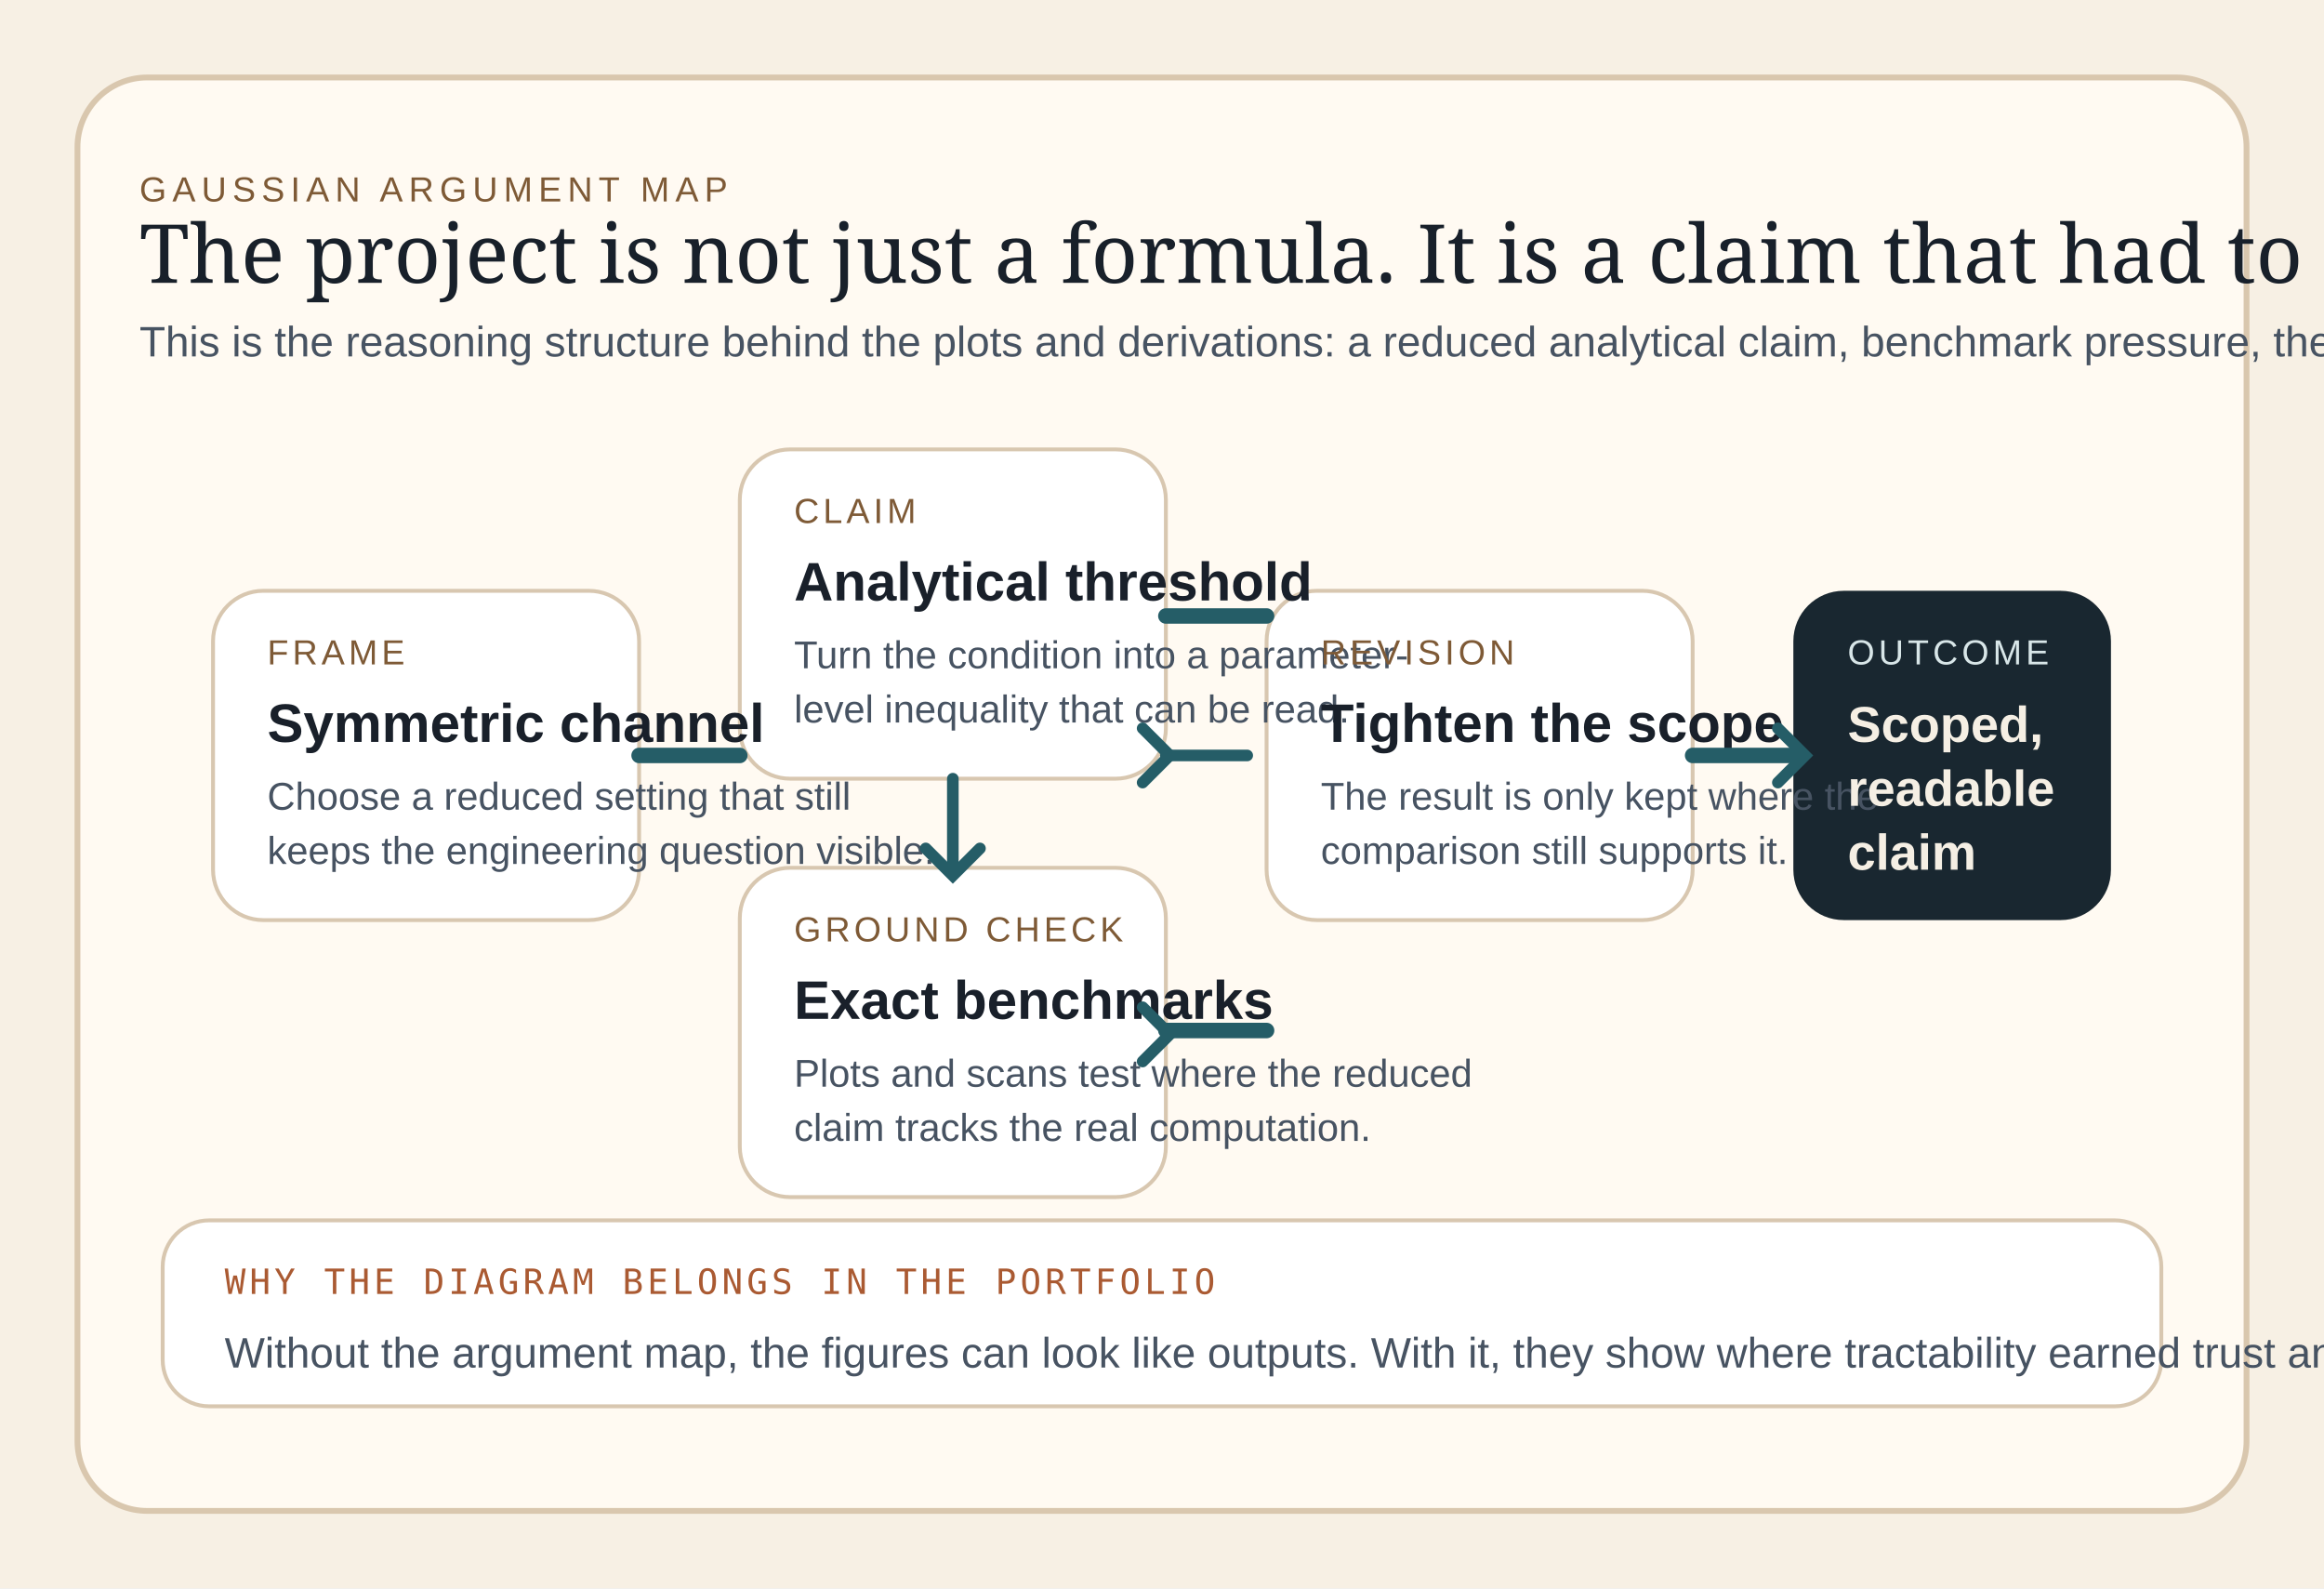
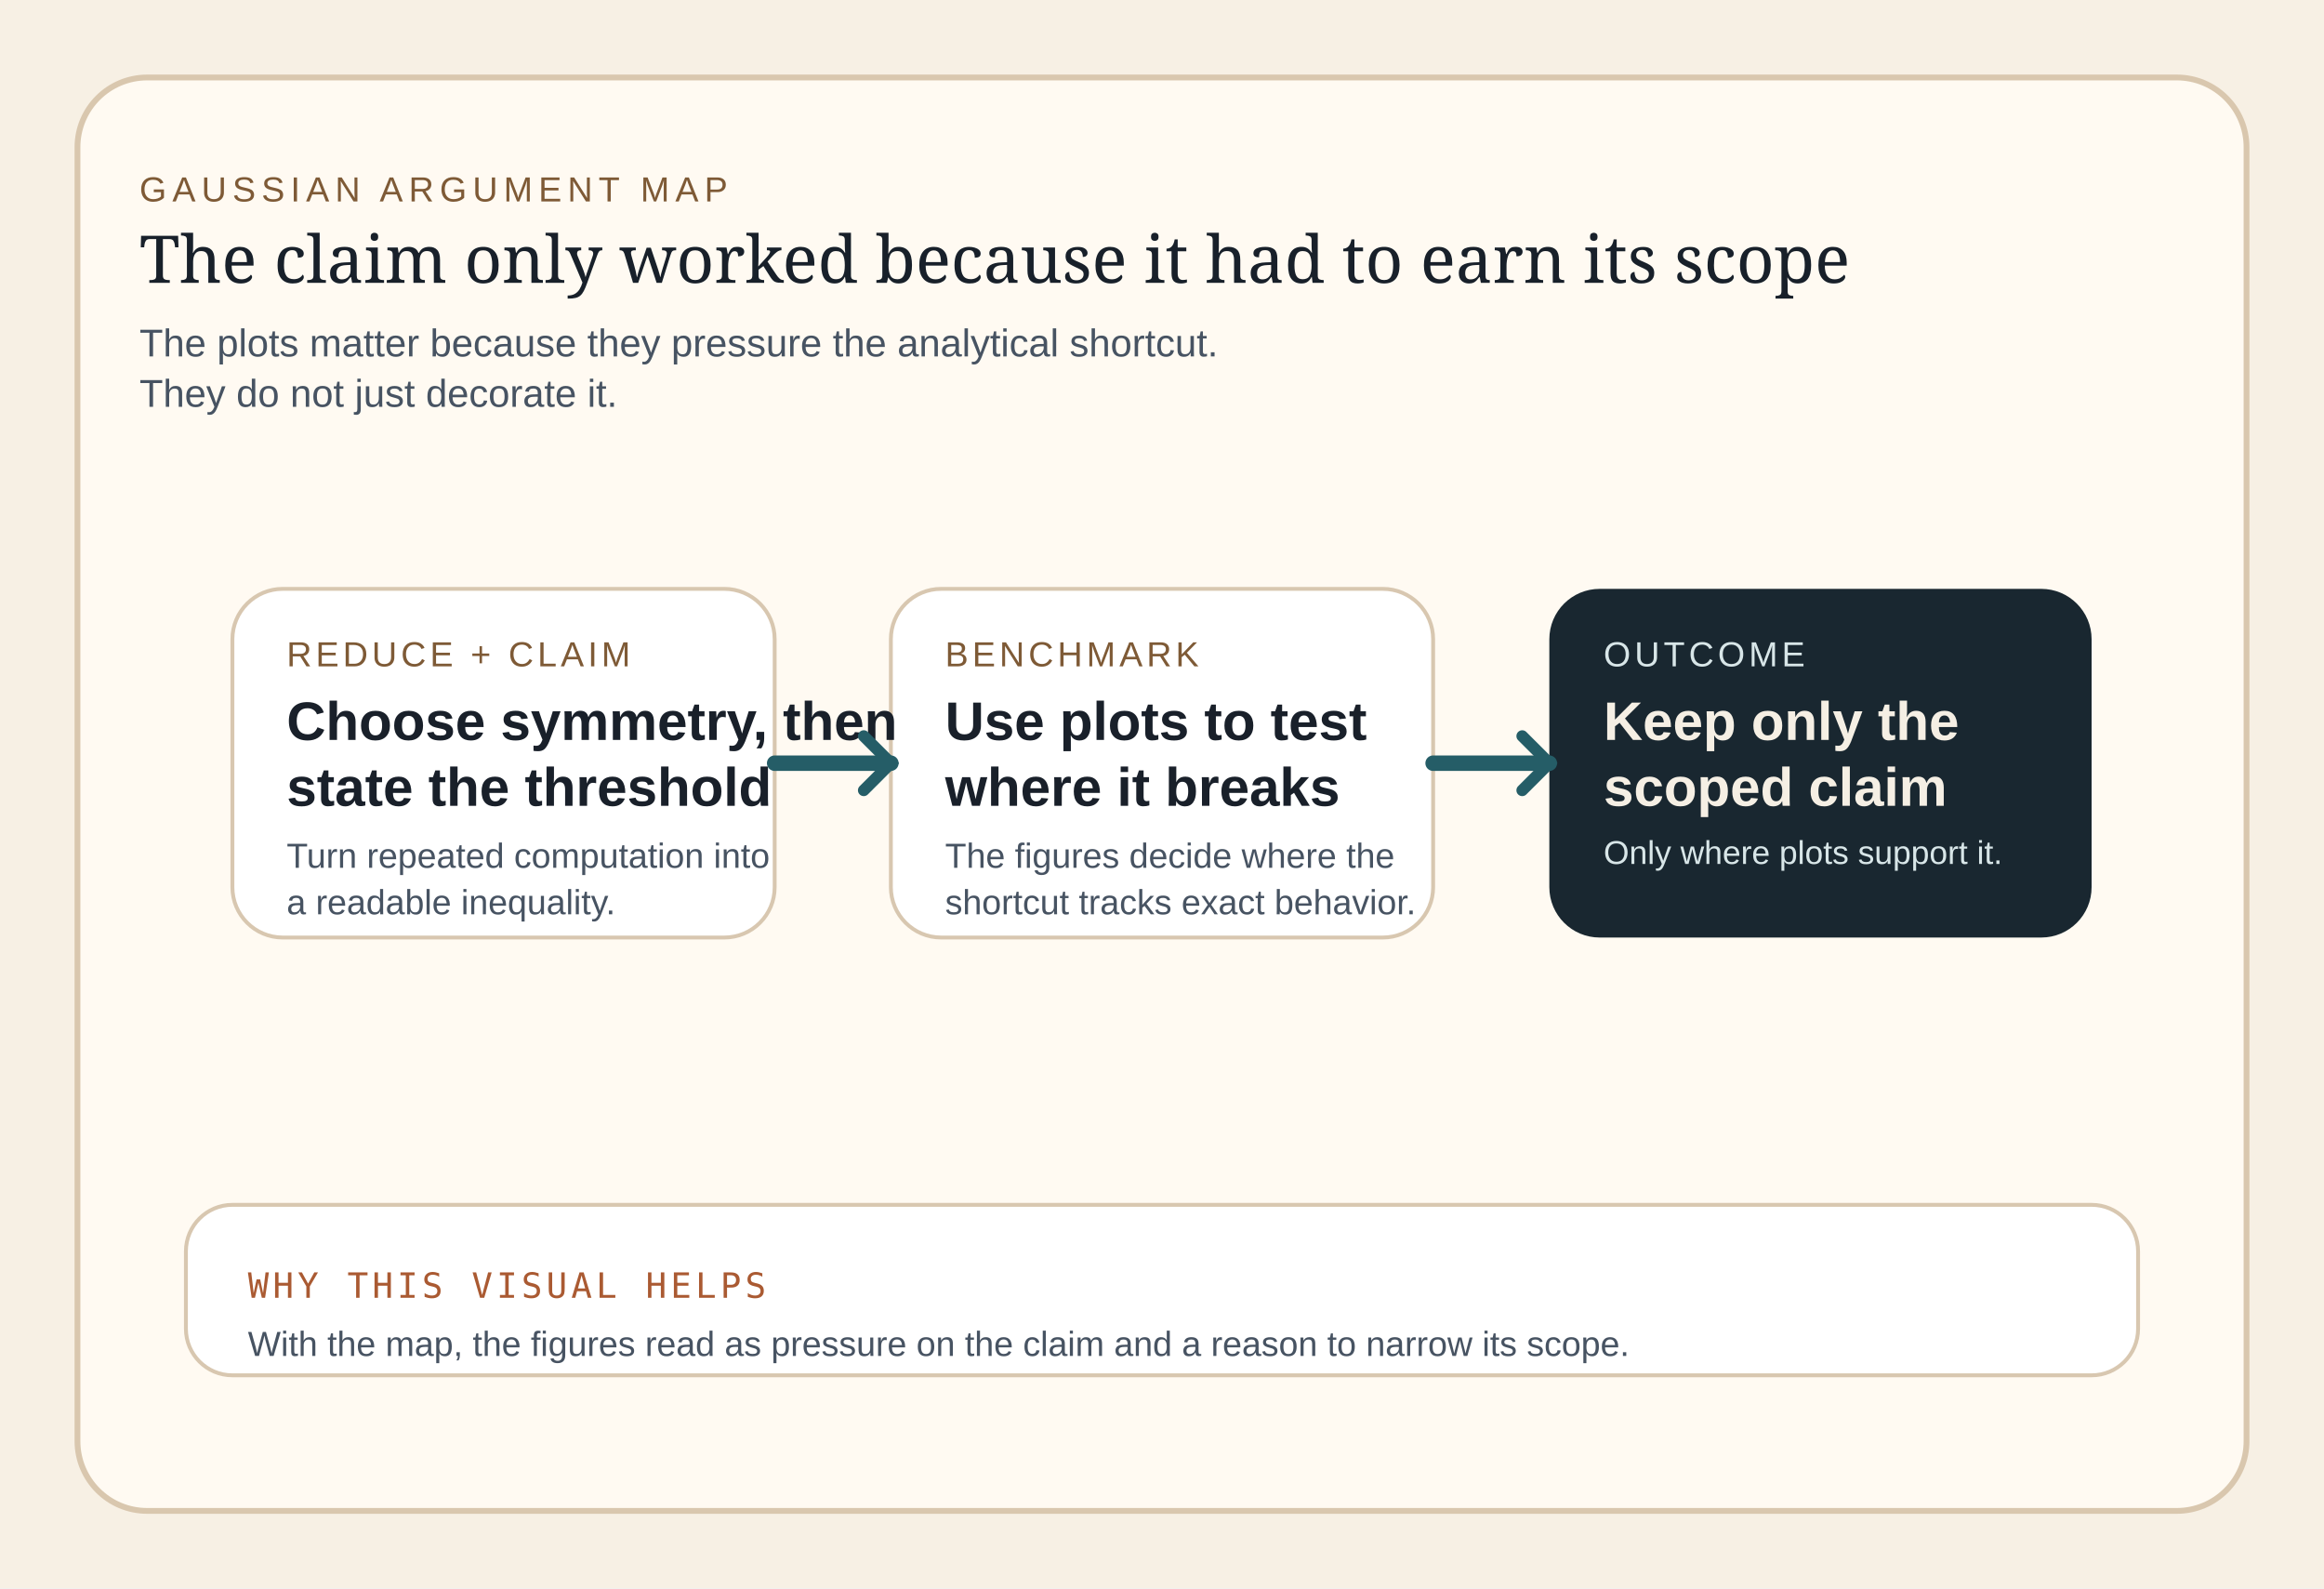
<svg xmlns="http://www.w3.org/2000/svg" viewBox="0 0 1200 820" role="img" aria-labelledby="title desc">
  <rect width="1200" height="820" fill="#f7f0e4" />
  <rect x="40" y="40" width="1120" height="740" rx="36" fill="#fffaf2" stroke="#d9c7ae" stroke-width="3" />
  <text x="72" y="104" font-family="'Public Sans', Arial, sans-serif" font-size="18" fill="#7e5a36" letter-spacing="3">GAUSSIAN ARGUMENT MAP</text>
-   <text x="72" y="146" font-family="'Fraunces', Georgia, serif" font-size="42" fill="#18202a">The project is not just a formula. It is a claim that had to earn its scope.</text>
-   <text x="72" y="184" font-family="'Public Sans', Arial, sans-serif" font-size="22" fill="#475362">This is the reasoning structure behind the plots and derivations: a reduced analytical claim, benchmark pressure, then a narrowed conclusion.</text>
+   <text x="72" y="146" font-family="'Fraunces', Georgia, serif" font-size="34" fill="#18202a">The claim only worked because it had to earn its scope</text>
+   <text x="72" y="184" font-family="'Public Sans', Arial, sans-serif" font-size="20" fill="#475362">The plots matter because they pressure the analytical shortcut.</text>
+   <text x="72" y="210" font-family="'Public Sans', Arial, sans-serif" font-size="20" fill="#475362">They do not just decorate it.</text>
  <g font-family="'Public Sans', Arial, sans-serif">
-     <rect x="110" y="305" width="220" height="170" rx="26" fill="#fff" stroke="#d8c7b0" stroke-width="2" />
-     <rect x="382" y="232" width="220" height="170" rx="26" fill="#fff" stroke="#d8c7b0" stroke-width="2" />
-     <rect x="382" y="448" width="220" height="170" rx="26" fill="#fff" stroke="#d8c7b0" stroke-width="2" />
-     <rect x="654" y="305" width="220" height="170" rx="26" fill="#fff" stroke="#d8c7b0" stroke-width="2" />
-     <rect x="926" y="305" width="164" height="170" rx="26" fill="#13212a" opacity="0.97" />
-     <text x="138" y="343" font-size="18" fill="#7e5a36" letter-spacing="2">FRAME</text>
-     <text x="138" y="383" font-size="28" font-weight="700" fill="#19202a">Symmetric channel</text>
-     <text x="138" y="418" font-size="20" fill="#475362">Choose a reduced setting that still</text>
-     <text x="138" y="446" font-size="20" fill="#475362">keeps the engineering question visible.</text>
-     <text x="410" y="270" font-size="18" fill="#7e5a36" letter-spacing="2">CLAIM</text>
-     <text x="410" y="310" font-size="28" font-weight="700" fill="#19202a">Analytical threshold</text>
-     <text x="410" y="345" font-size="20" fill="#475362">Turn the condition into a parameter-</text>
-     <text x="410" y="373" font-size="20" fill="#475362">level inequality that can be read.</text>
-     <text x="410" y="486" font-size="18" fill="#7e5a36" letter-spacing="2">GROUND CHECK</text>
-     <text x="410" y="526" font-size="28" font-weight="700" fill="#19202a">Exact benchmarks</text>
-     <text x="410" y="561" font-size="20" fill="#475362">Plots and scans test where the reduced</text>
-     <text x="410" y="589" font-size="20" fill="#475362">claim tracks the real computation.</text>
-     <text x="682" y="343" font-size="18" fill="#7e5a36" letter-spacing="2">REVISION</text>
-     <text x="682" y="383" font-size="28" font-weight="700" fill="#19202a">Tighten the scope</text>
-     <text x="682" y="418" font-size="20" fill="#475362">The result is only kept where the</text>
-     <text x="682" y="446" font-size="20" fill="#475362">comparison still supports it.</text>
-     <text x="954" y="343" font-size="18" fill="#d8e6e8" letter-spacing="2">OUTCOME</text>
-     <text x="954" y="383" font-size="26" font-weight="700" fill="#f5efe4">Scoped,</text>
-     <text x="954" y="416" font-size="26" font-weight="700" fill="#f5efe4">readable</text>
-     <text x="954" y="449" font-size="26" font-weight="700" fill="#f5efe4">claim</text>
+     <rect x="120" y="304" width="280" height="180" rx="26" fill="#fff" stroke="#d8c7b0" stroke-width="2" />
+     <rect x="460" y="304" width="280" height="180" rx="26" fill="#fff" stroke="#d8c7b0" stroke-width="2" />
+     <rect x="800" y="304" width="280" height="180" rx="26" fill="#13212a" opacity="0.97" />
+     <text x="148" y="344" font-size="18" fill="#7e5a36" letter-spacing="2">REDUCE + CLAIM</text>
+     <text x="148" y="382" font-size="28" font-weight="700" fill="#19202a">Choose symmetry, then</text>
+     <text x="148" y="416" font-size="28" font-weight="700" fill="#19202a">state the threshold</text>
+     <text x="148" y="448" font-size="18" fill="#475362">Turn repeated computation into</text>
+     <text x="148" y="472" font-size="18" fill="#475362">a readable inequality.</text>
+     <text x="488" y="344" font-size="18" fill="#7e5a36" letter-spacing="2">BENCHMARK</text>
+     <text x="488" y="382" font-size="28" font-weight="700" fill="#19202a">Use plots to test</text>
+     <text x="488" y="416" font-size="28" font-weight="700" fill="#19202a">where it breaks</text>
+     <text x="488" y="448" font-size="18" fill="#475362">The figures decide where the</text>
+     <text x="488" y="472" font-size="18" fill="#475362">shortcut tracks exact behavior.</text>
+     <text x="828" y="344" font-size="18" fill="#d8e6e8" letter-spacing="2">OUTCOME</text>
+     <text x="828" y="382" font-size="28" font-weight="700" fill="#f5efe4">Keep only the</text>
+     <text x="828" y="416" font-size="28" font-weight="700" fill="#f5efe4">scoped claim</text>
+     <text x="828" y="446" font-size="17" fill="#d8e6e8">Only where plots support it.</text>
  </g>
  <g stroke="#255d67" stroke-width="8" stroke-linecap="round" fill="none">
-     <path d="M330 390 H382" />
-     <path d="M602 318 H654" />
-     <path d="M602 532 H654" />
-     <path d="M874 390 H926" />
+     <path d="M400 394 H460" />
+     <path d="M740 394 H800" />
  </g>
  <g stroke="#255d67" stroke-width="6" stroke-linecap="round" fill="none">
-     <path d="M492 402 V448" />
-     <path d="M478 438 L492 452 L506 438" />
-     <path d="M644 390 C626 390 614 390 602 390" />
-     <path d="M590 376 L604 390 L590 404" />
-     <path d="M590 520 L604 534 L590 548" />
-     <path d="M918 376 L932 390 L918 404" />
+     <path d="M446 380 L460 394 L446 408" />
+     <path d="M786 380 L800 394 L786 408" />
  </g>
  <g>
-     <rect x="84" y="630" width="1032" height="96" rx="24" fill="#fff" stroke="#d8c7b0" stroke-width="2" />
-     <text x="116" y="668" font-family="'IBM Plex Mono', monospace" font-size="18" fill="#aa5a32" letter-spacing="2">WHY THE DIAGRAM BELONGS IN THE PORTFOLIO</text>
-     <text x="116" y="706" font-family="'Public Sans', Arial, sans-serif" font-size="22" fill="#475362">Without the argument map, the figures can look like outputs. With it, they show where tractability earned trust and where it had to be limited.</text>
+     <rect x="96" y="622" width="1008" height="88" rx="24" fill="#fff" stroke="#d8c7b0" stroke-width="2" />
+     <text x="128" y="670" font-family="'IBM Plex Mono', monospace" font-size="18" fill="#aa5a32" letter-spacing="2">WHY THIS VISUAL HELPS</text>
+     <text x="128" y="700" font-family="'Public Sans', Arial, sans-serif" font-size="18" fill="#475362">With the map, the figures read as pressure on the claim and a reason to narrow its scope.</text>
  </g>
</svg>
